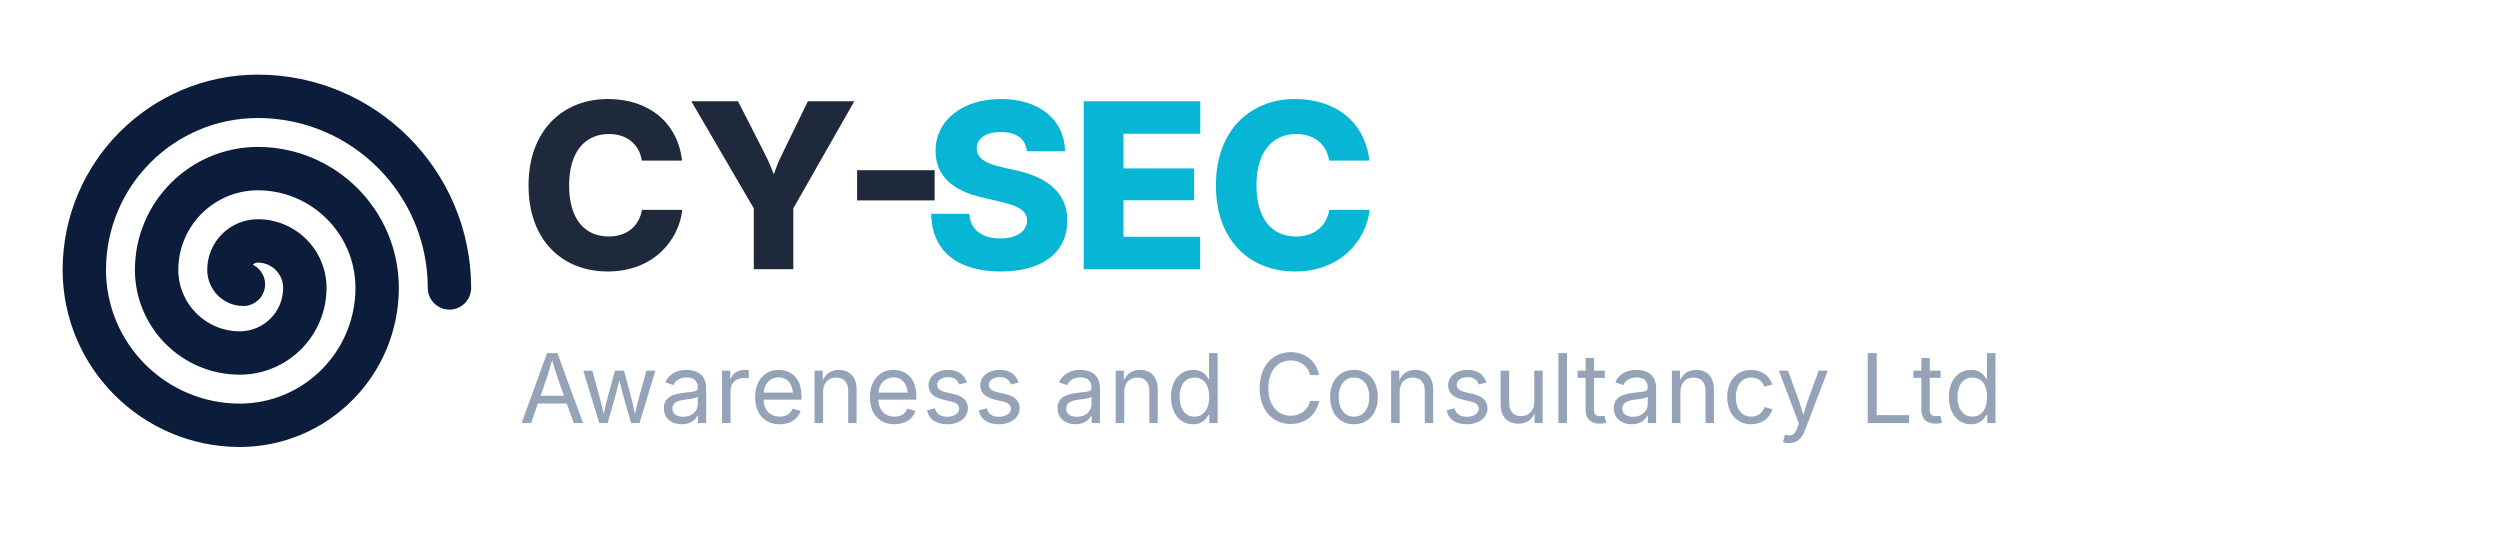
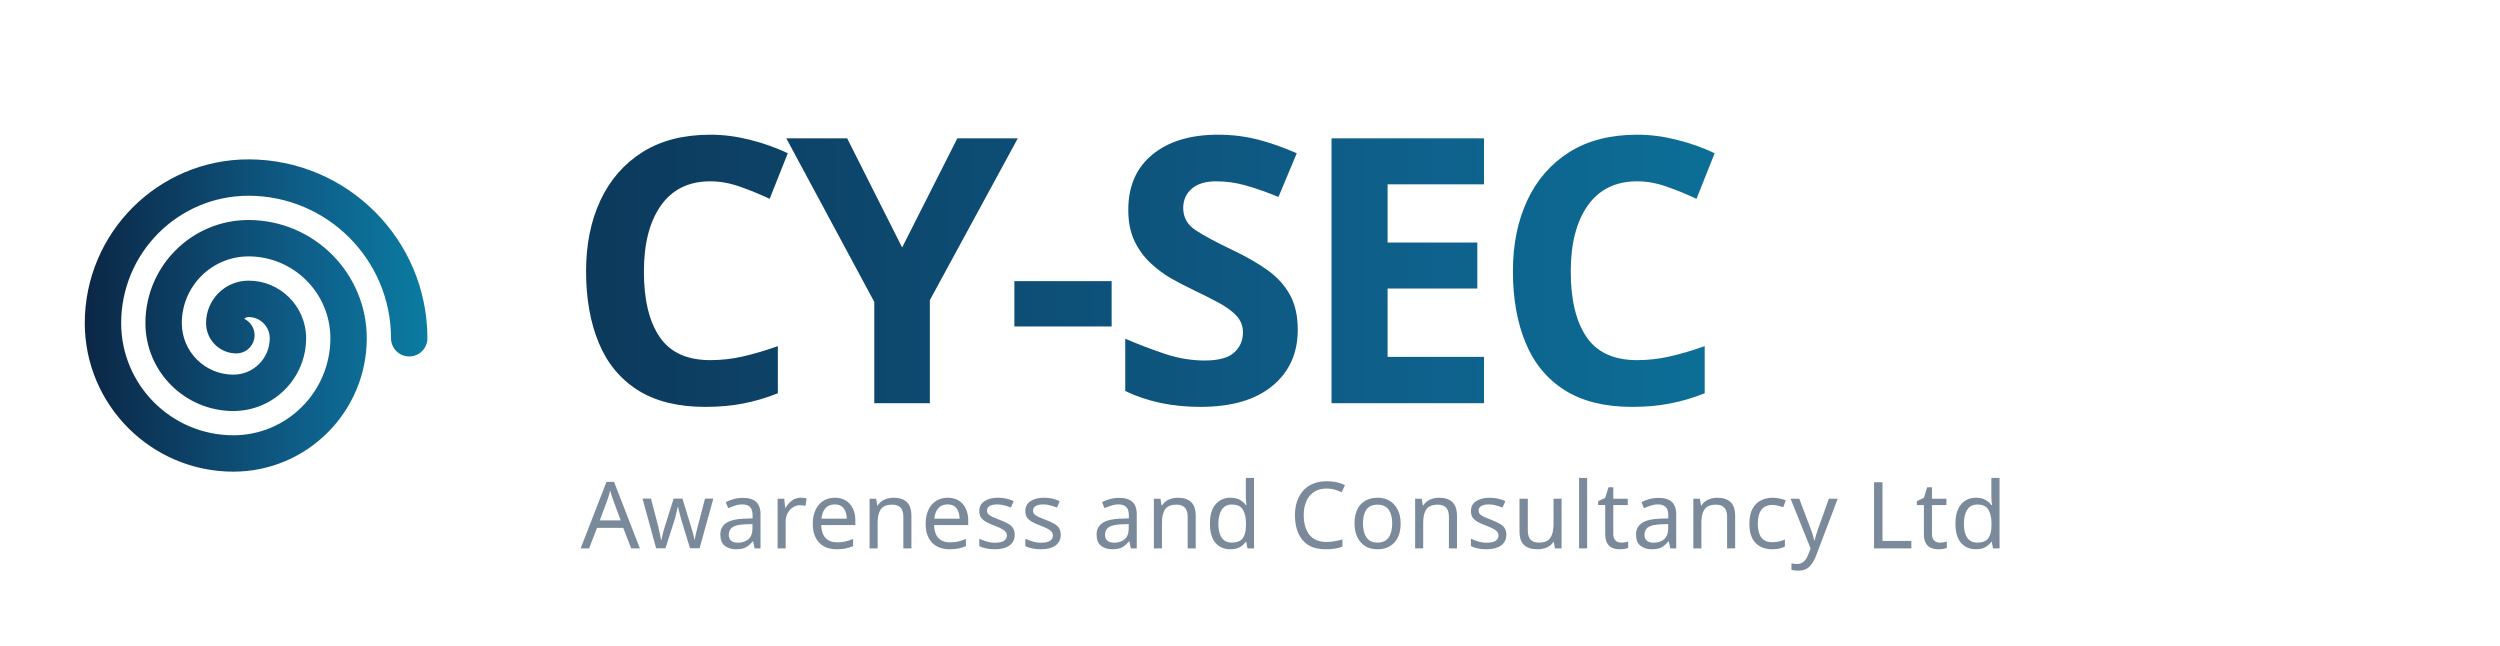
- <svg xmlns="http://www.w3.org/2000/svg" viewBox="0 0 260 56" width="260" height="56">
-   <g transform="translate(2,4) scale(0.188)">
-     <path fill="#0B1D3A" d="M250 138a12 12 0 0 1-24 0a94.11 94.11 0 0 0-94-94a84.09 84.09 0 0 0-84 84a74.09 74.09 0 0 0 74 74a64.07 64.07 0 0 0 64-64a54.06 54.06 0 0 0-54-54a44.05 44.05 0 0 0-44 44a34 34 0 0 0 34 34a24 24 0 0 0 24-24a14 14 0 0 0-14-14a4 4 0 0 0-2.82 1.17A12 12 0 0 1 124 148a20 20 0 0 1-20-20a28 28 0 0 1 28-28a38 38 0 0 1 38 38a48.05 48.05 0 0 1-48 48a58.07 58.07 0 0 1-58-58a68.07 68.07 0 0 1 68-68a78.09 78.09 0 0 1 78 78a88.1 88.1 0 0 1-88 88a98.11 98.11 0 0 1-98-98A108.12 108.12 0 0 1 132 20a118.13 118.13 0 0 1 118 118" />
+ <svg xmlns="http://www.w3.org/2000/svg" viewBox="0 0 310 80" width="310" height="80">
+   <defs>
+     <linearGradient id="fg" gradientUnits="userSpaceOnUse" x1="0" y1="0" x2="310" y2="0">
+       <stop offset="0%" stop-color="#0B1D3A" />
+       <stop offset="55%" stop-color="#0E5F8A" />
+       <stop offset="100%" stop-color="#0891B2" />
+     </linearGradient>
+   </defs>
+   <g transform="translate(6,16) scale(0.188)">
+     <path fill="url(#fg)" d="M250 138a12 12 0 0 1-24 0a94.11 94.11 0 0 0-94-94a84.09 84.09 0 0 0-84 84a74.09 74.09 0 0 0 74 74a64.07 64.07 0 0 0 64-64a54.06 54.06 0 0 0-54-54a44.05 44.05 0 0 0-44 44a34 34 0 0 0 34 34a24 24 0 0 0 24-24a14 14 0 0 0-14-14a4 4 0 0 0-2.82 1.17A12 12 0 0 1 124 148a20 20 0 0 1-20-20a28 28 0 0 1 28-28a38 38 0 0 1 38 38a48.05 48.05 0 0 1-48 48a58.07 58.07 0 0 1-58-58a68.07 68.07 0 0 1 68-68a78.09 78.09 0 0 1 78 78a88.1 88.1 0 0 1-88 88a98.11 98.11 0 0 1-98-98A108.12 108.12 0 0 1 132 20a118.13 118.13 0 0 1 118 118" />
  </g>
-   <text x="54" y="28" font-family="Inter,'Segoe UI',system-ui,sans-serif" font-size="24" font-weight="800" letter-spacing="-0.5" fill="#1E293B">CY-</text>
-   <text x="96" y="28" font-family="Inter,'Segoe UI',system-ui,sans-serif" font-size="24" font-weight="800" letter-spacing="-0.5" fill="#06B6D4">SEC</text>
-   <text x="54" y="44" font-family="Inter,'Segoe UI',system-ui,sans-serif" font-size="10" font-weight="400" letter-spacing="0.1" fill="#94A3B8">Awareness and Consultancy Ltd</text>
+   <text x="70" y="50" font-family="'Segoe UI','SF Pro Display',-apple-system,sans-serif" font-size="46" font-weight="800" letter-spacing="-1.8" fill="url(#fg)">CY-SEC</text>
+   <text x="72" y="68" font-family="'Segoe UI','SF Pro Display',-apple-system,sans-serif" font-size="11.5" font-weight="400" letter-spacing="0.2" fill="#7A8A9B">Awareness and Consultancy Ltd</text>
</svg>
